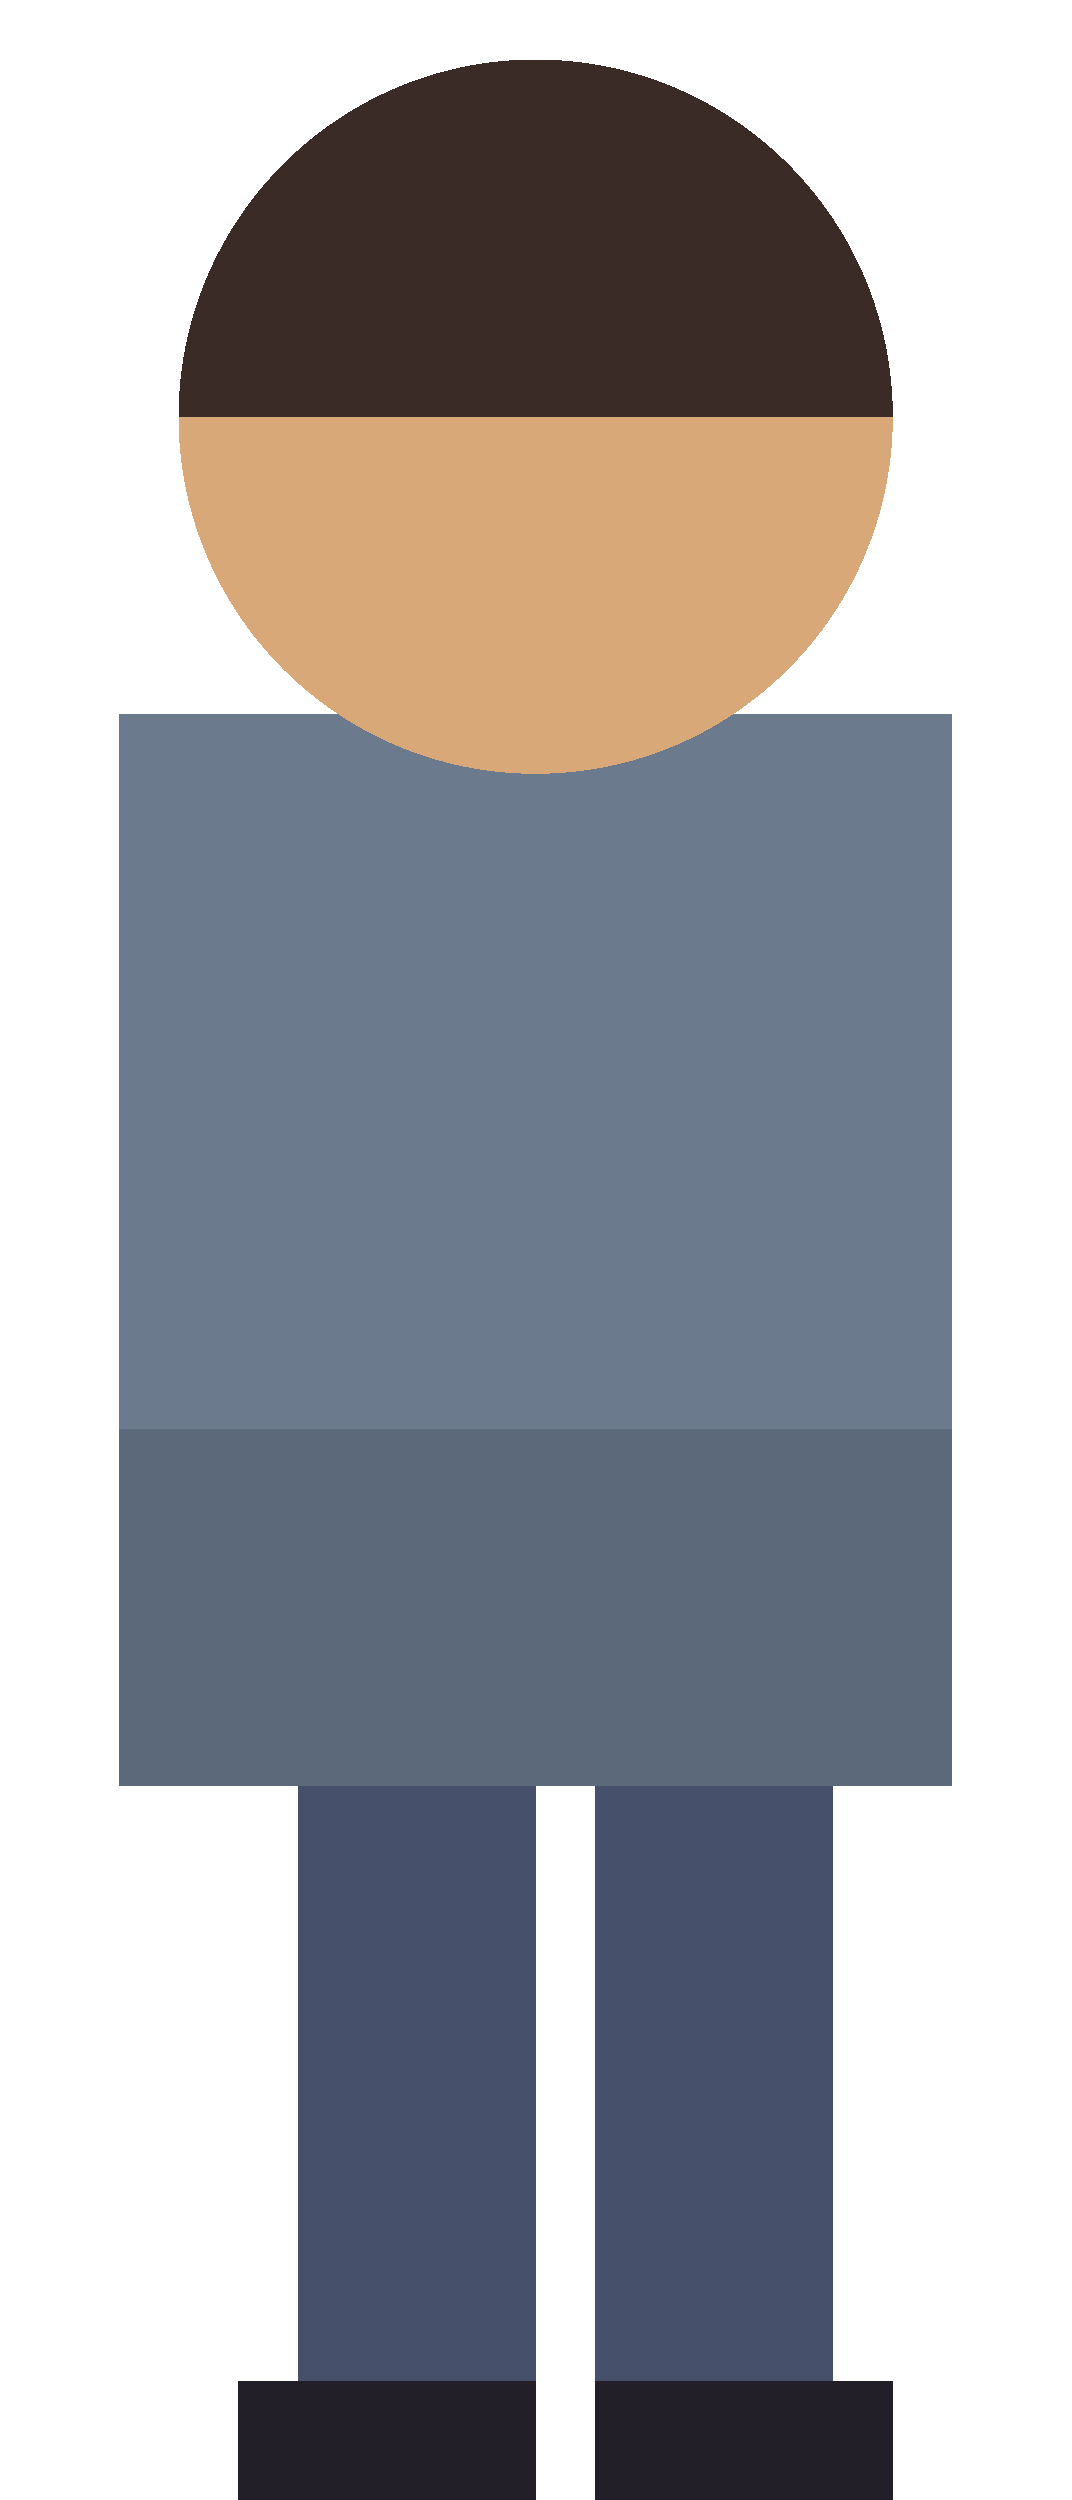
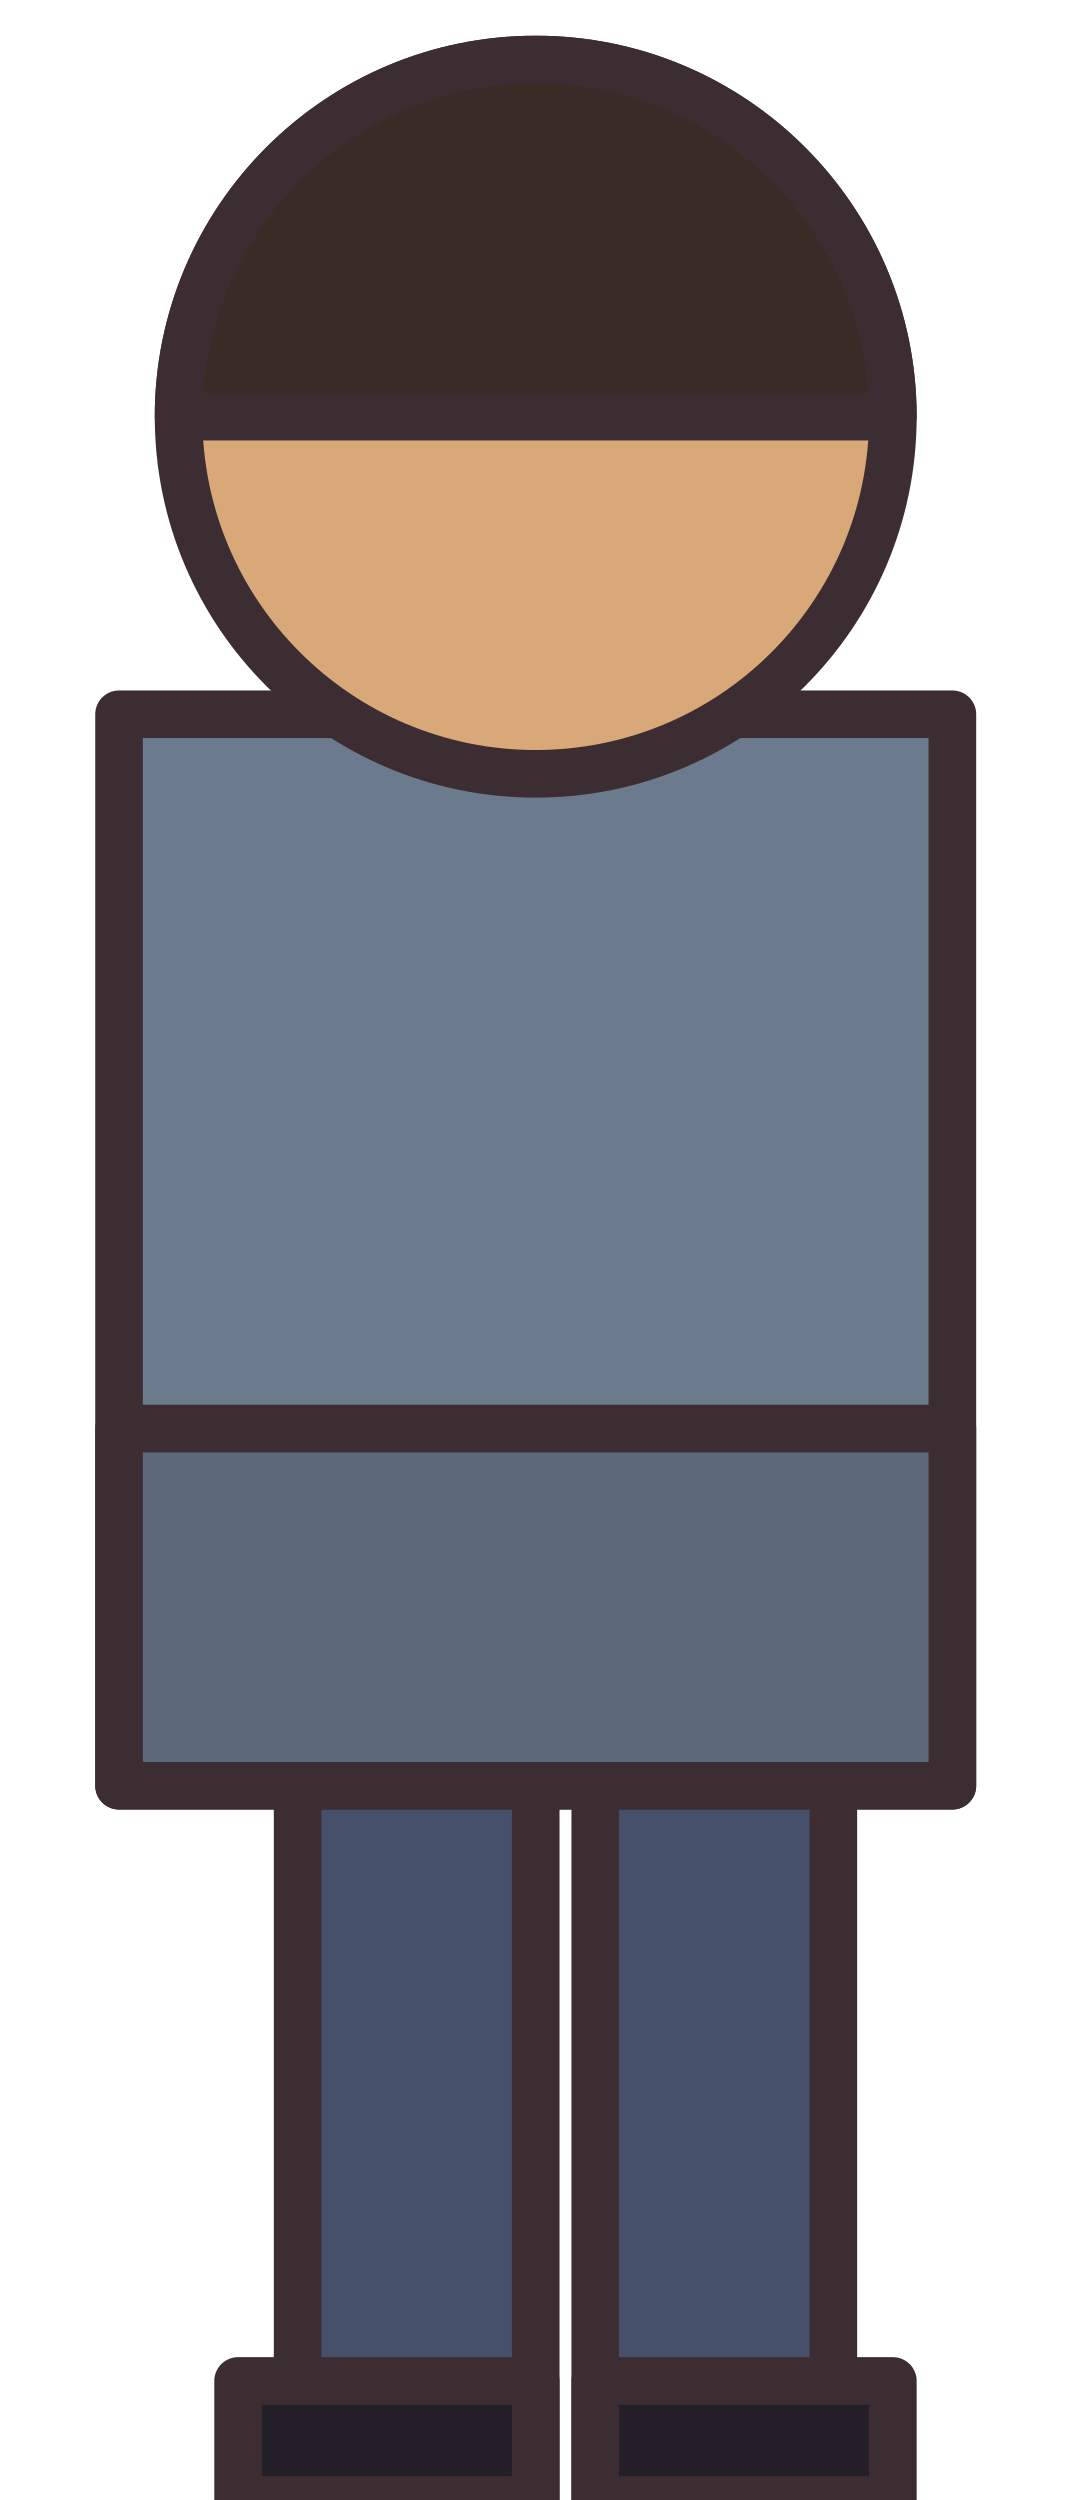
- <svg xmlns="http://www.w3.org/2000/svg" width="18" height="42" viewBox="0 0 18 42" shape-rendering="crispEdges">
+ <svg xmlns="http://www.w3.org/2000/svg" width="18" height="42" viewBox="0 0 18 42" shape-rendering="geometricPrecision" stroke="#3b2d32" stroke-width="0.8" stroke-linejoin="round" stroke-linecap="round">
  <rect x="5" y="29" width="4" height="13" fill="#46506b" />
  <rect x="10" y="29" width="4" height="13" fill="#46506b" />
  <rect x="4" y="40" width="5" height="2" fill="#221f28" />
  <rect x="10" y="40" width="5" height="2" fill="#221f28" />
  <rect x="2" y="12" width="14" height="18" fill="#6b7a8c" />
  <rect x="2" y="24" width="14" height="6" fill="#5c697a" />
  <circle cx="9" cy="7" r="6" fill="#d9a878" />
  <path d="M3 7 A6 6 0 0 1 15 7 Z" fill="#3a2b26" />
</svg>
